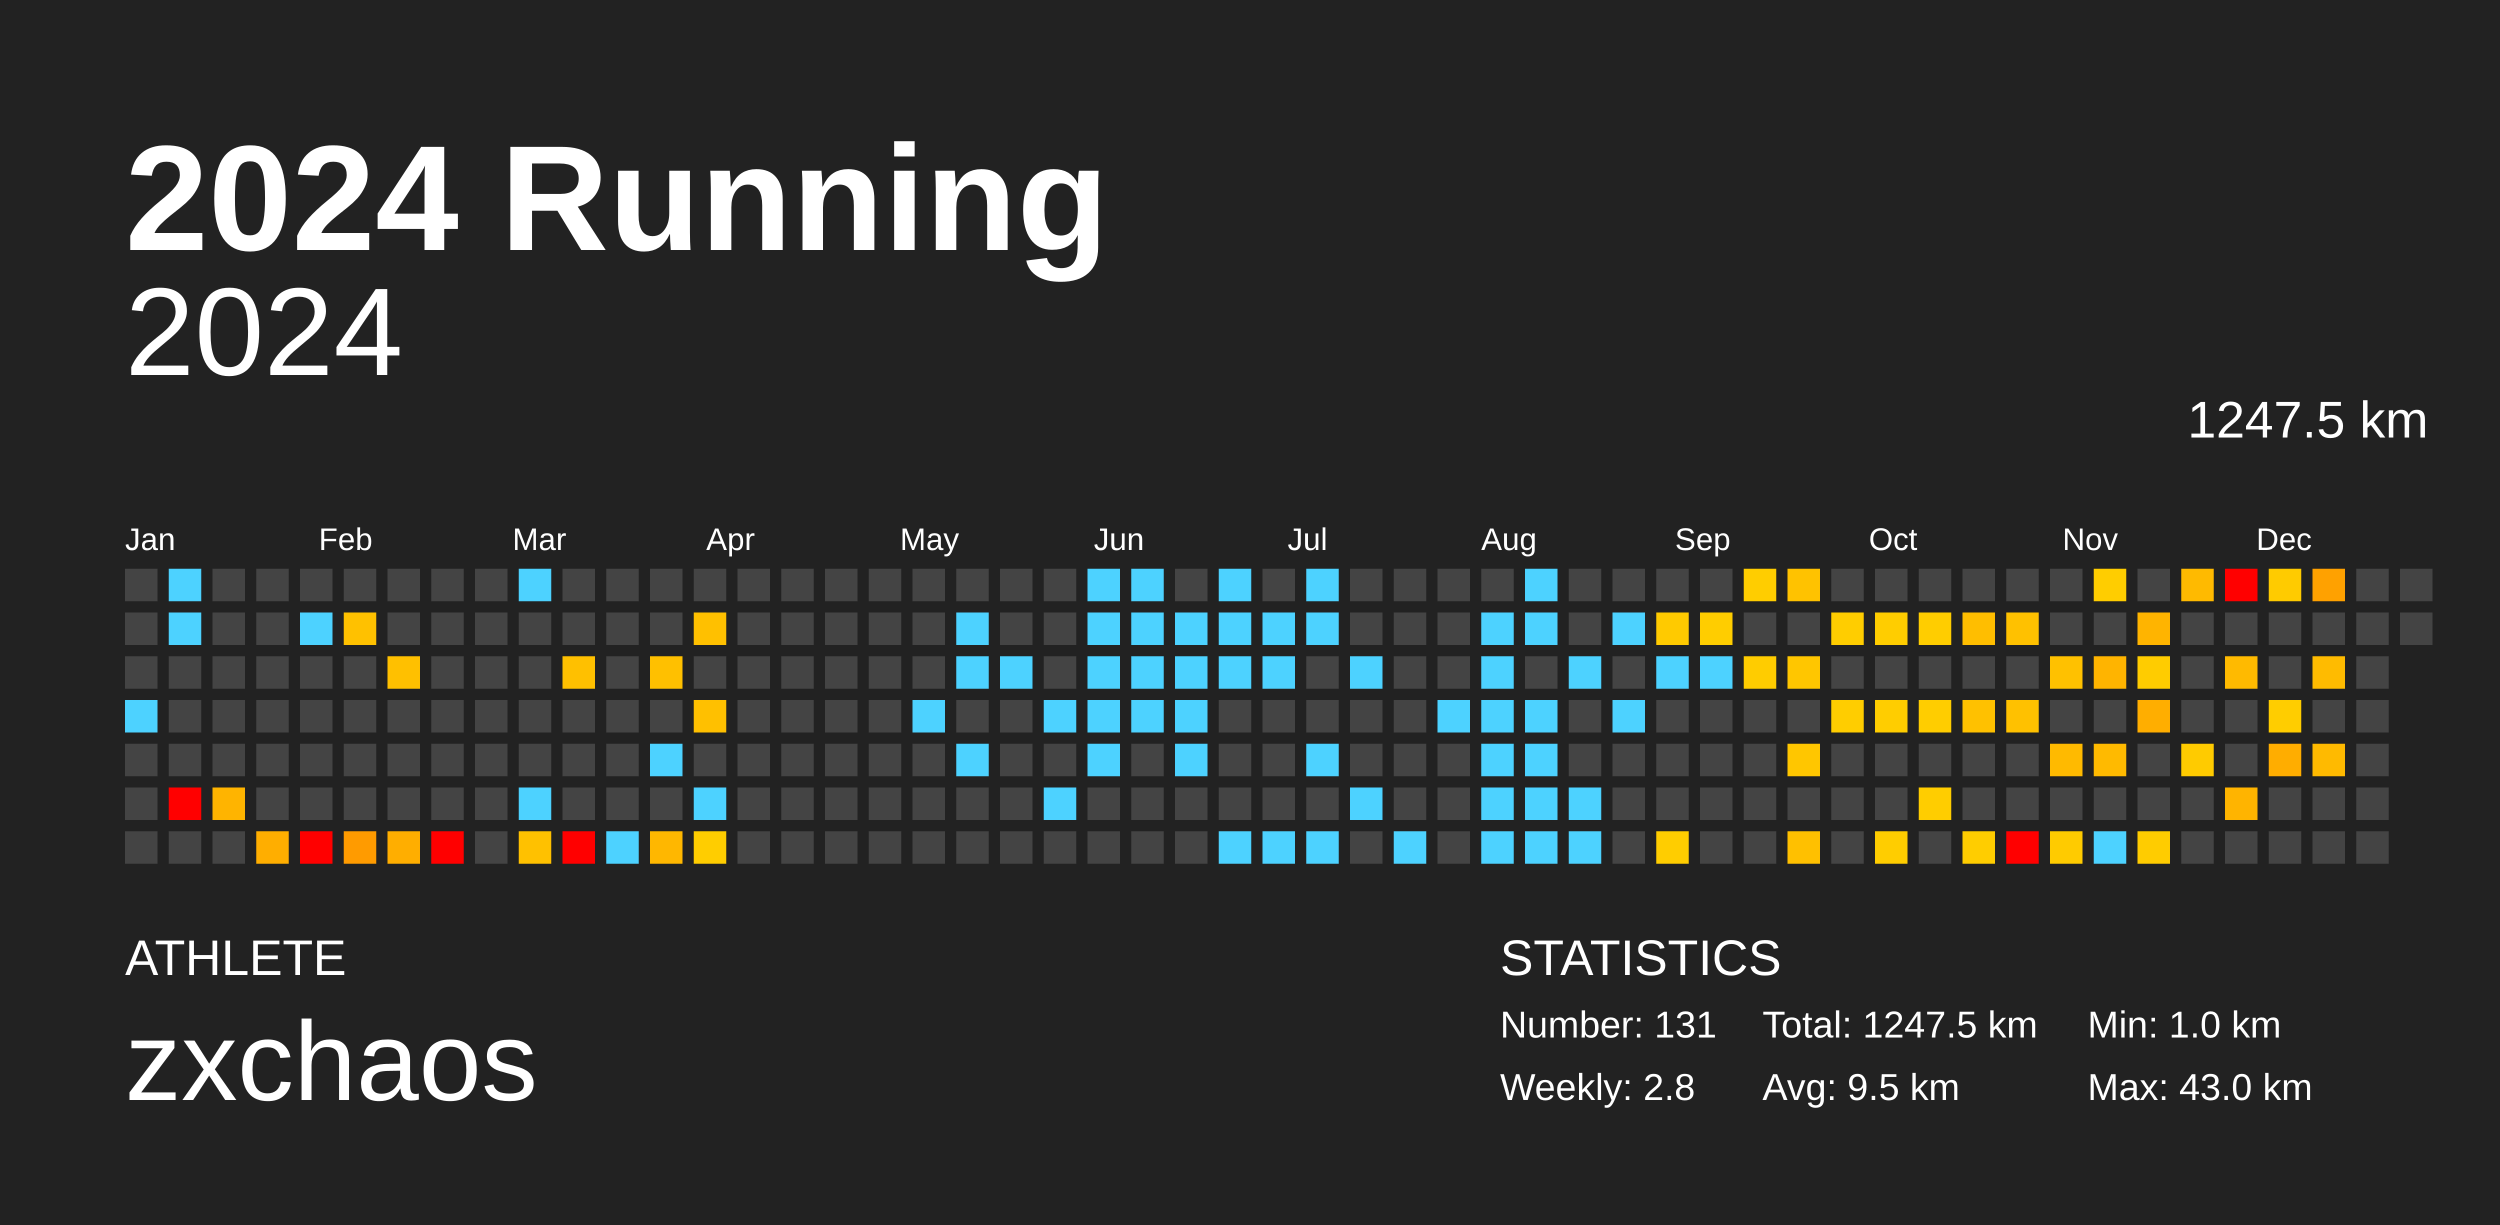
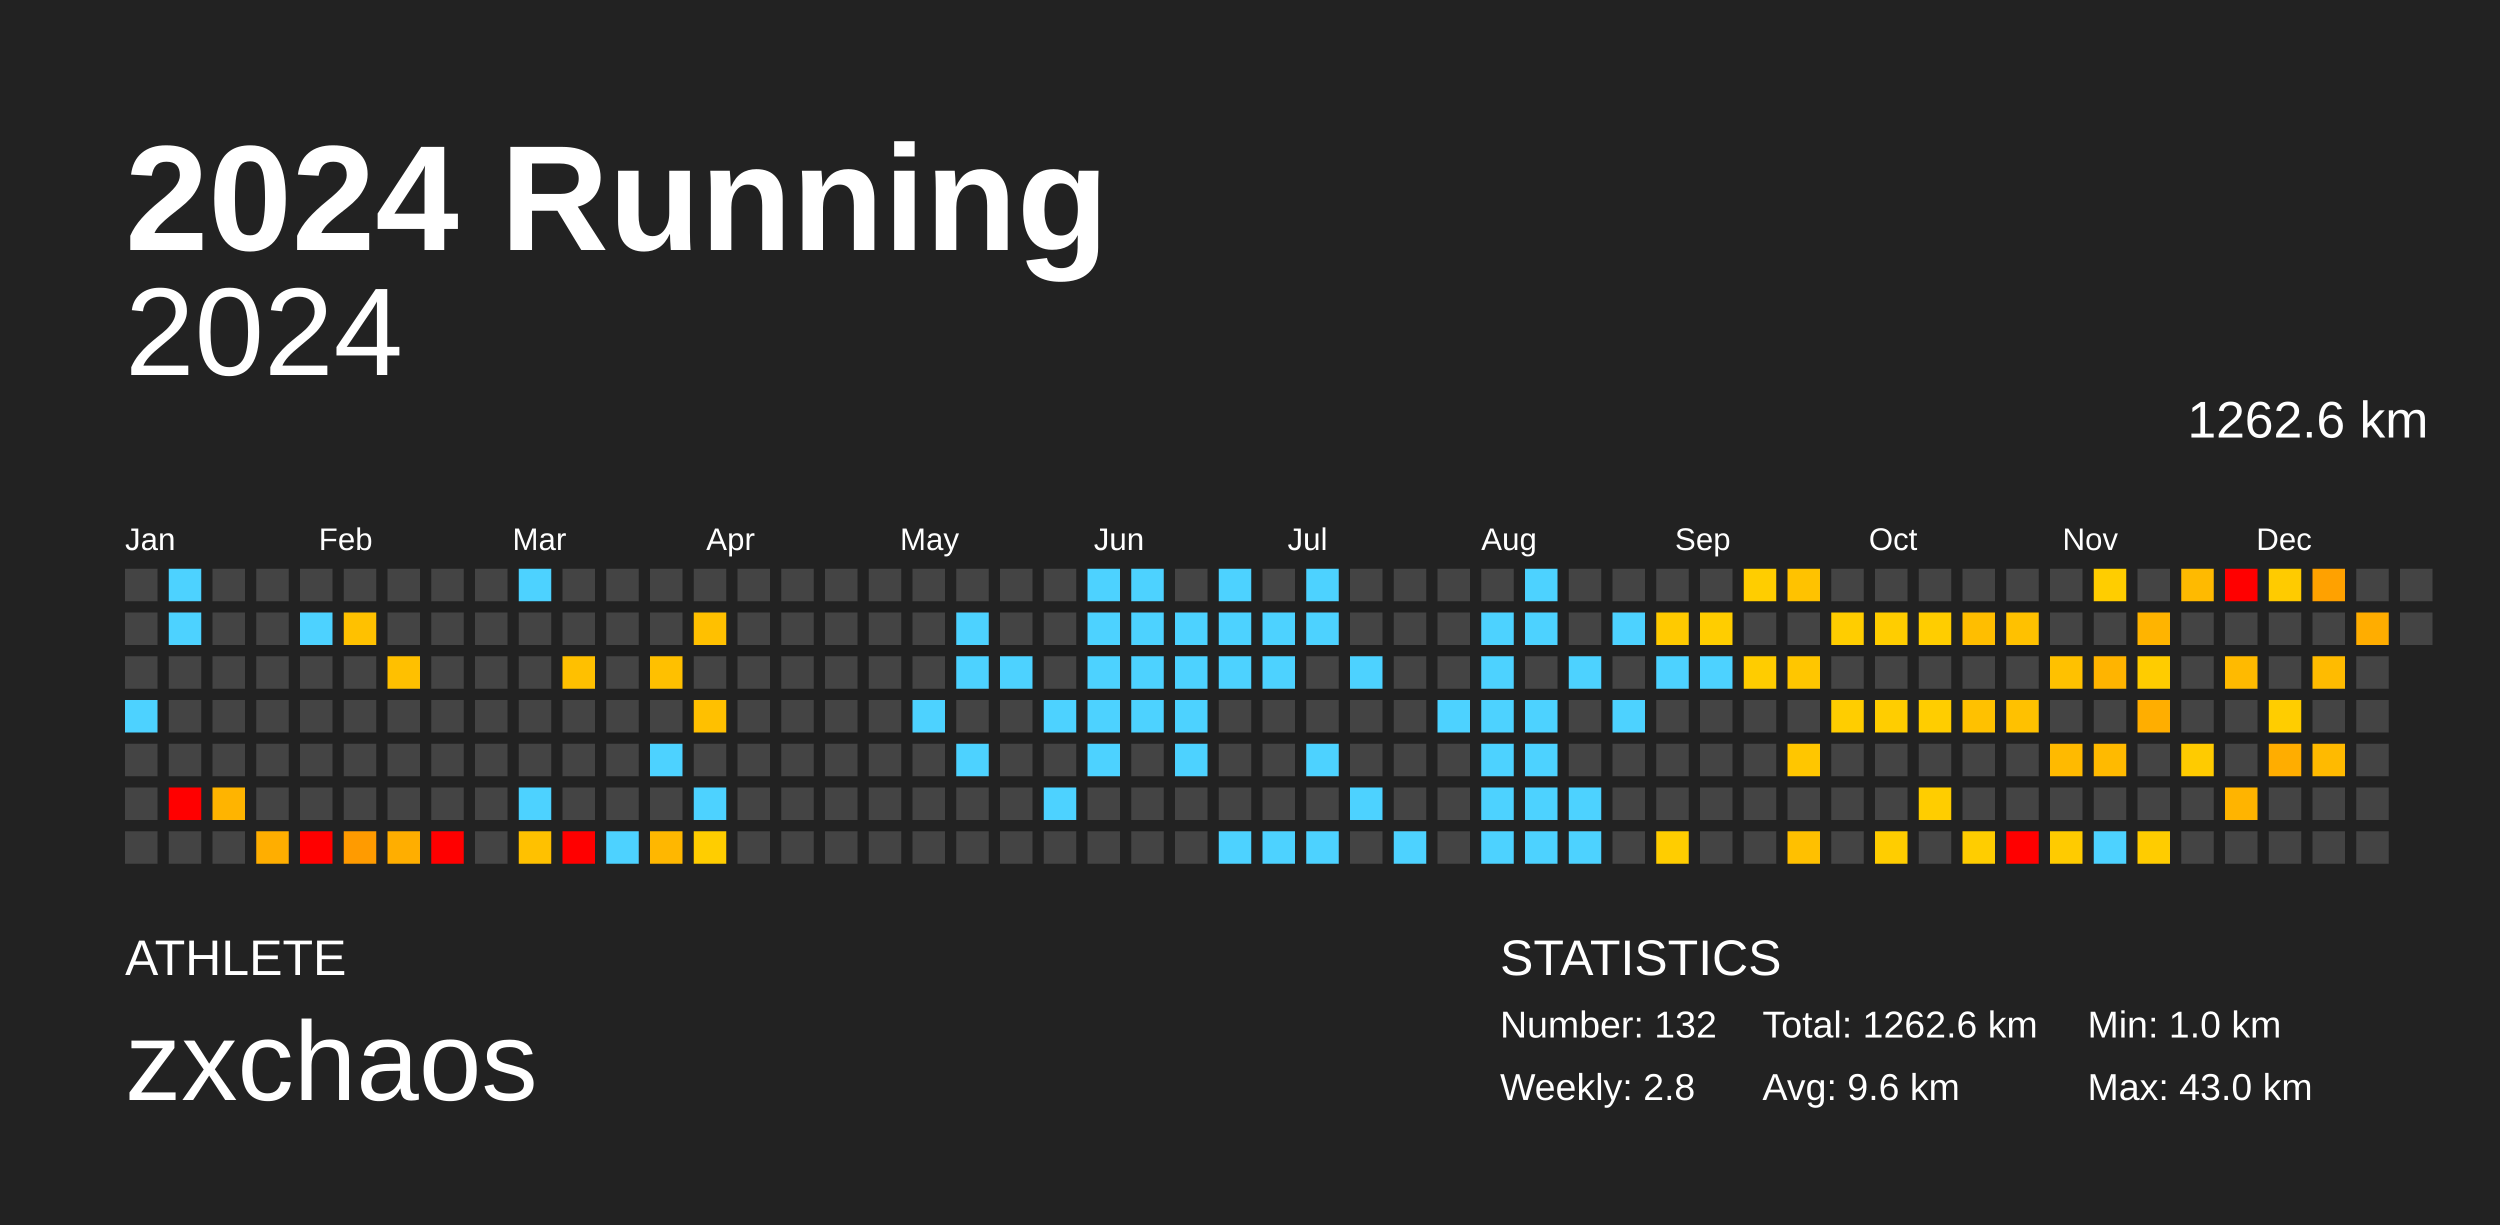
<svg xmlns="http://www.w3.org/2000/svg" baseProfile="full" height="98mm" version="1.1" viewBox="0,0,200,98" width="200mm">
  <defs />
  <rect fill="#222222" height="98" width="200" x="0" y="0" />
  <text fill="#FFFFFF" style="font-size:12px; font-family:Arial; font-weight:bold;" x="10" y="20">2024 Running</text>
  <text fill="#FFFFFF" style="font-size:4px; font-family:Arial" x="10" y="78">ATHLETE</text>
  <text fill="#FFFFFF" style="font-size:9px; font-family:Arial" x="10" y="88">zxchaos</text>
  <text fill="#FFFFFF" style="font-size:4px; font-family:Arial" x="120" y="78">STATISTICS</text>
-   <text fill="#FFFFFF" style="font-size:3px; font-family:Arial" x="120" y="83">Number: 131</text>
+   <text fill="#FFFFFF" style="font-size:3px; font-family:Arial" x="120" y="83">Number: 132</text>
  <text fill="#FFFFFF" style="font-size:3px; font-family:Arial" x="120" y="88">Weekly: 2.8</text>
-   <text fill="#FFFFFF" style="font-size:3px; font-family:Arial" x="141" y="83">Total: 1247.5 km</text>
-   <text fill="#FFFFFF" style="font-size:3px; font-family:Arial" x="141" y="88">Avg: 9.5 km</text>
+   <text fill="#FFFFFF" style="font-size:3px; font-family:Arial" x="141" y="83">Total: 1262.6 km</text>
+   <text fill="#FFFFFF" style="font-size:3px; font-family:Arial" x="141" y="88">Avg: 9.6 km</text>
  <text fill="#FFFFFF" style="font-size:3px; font-family:Arial" x="167" y="83">Min: 1.0 km</text>
  <text fill="#FFFFFF" style="font-size:3px; font-family:Arial" x="167" y="88">Max: 43.0 km</text>
  <text alignment-baseline="hanging" fill="#FFFFFF" style="font-size:10.0px; font-family:Arial;" x="10" y="30">2024</text>
-   <text alignment-baseline="hanging" fill="#FFFFFF" style="font-size:4.125px; font-family:Arial;" x="175" y="35">1247.5 km</text>
+   <text alignment-baseline="hanging" fill="#FFFFFF" style="font-size:4.125px; font-family:Arial;" x="175" y="35">1262.6 km</text>
  <text fill="#FFFFFF" style="font-size:2.5px; font-family:Arial" x="10.0" y="44">Jan</text>
  <text fill="#FFFFFF" style="font-size:2.5px; font-family:Arial" x="25.5" y="44">Feb</text>
  <text fill="#FFFFFF" style="font-size:2.5px; font-family:Arial" x="41.0" y="44">Mar</text>
  <text fill="#FFFFFF" style="font-size:2.5px; font-family:Arial" x="56.5" y="44">Apr</text>
  <text fill="#FFFFFF" style="font-size:2.5px; font-family:Arial" x="72.0" y="44">May</text>
  <text fill="#FFFFFF" style="font-size:2.5px; font-family:Arial" x="87.5" y="44">Jun</text>
  <text fill="#FFFFFF" style="font-size:2.5px; font-family:Arial" x="103.0" y="44">Jul</text>
  <text fill="#FFFFFF" style="font-size:2.5px; font-family:Arial" x="118.5" y="44">Aug</text>
  <text fill="#FFFFFF" style="font-size:2.5px; font-family:Arial" x="134.0" y="44">Sep</text>
  <text fill="#FFFFFF" style="font-size:2.5px; font-family:Arial" x="149.5" y="44">Oct</text>
  <text fill="#FFFFFF" style="font-size:2.5px; font-family:Arial" x="165.0" y="44">Nov</text>
  <text fill="#FFFFFF" style="font-size:2.5px; font-family:Arial" x="180.5" y="44">Dec</text>
  <rect fill="#444444" height="2.6" width="2.6" x="10.0" y="45.5" />
  <rect fill="#444444" height="2.6" width="2.6" x="10.0" y="49.0" />
  <rect fill="#444444" height="2.6" width="2.6" x="10.0" y="52.5" />
  <rect fill="#4dd2ff" height="2.6" width="2.6" x="10.0" y="56.0" />
  <rect fill="#444444" height="2.6" width="2.6" x="10.0" y="59.5" />
  <rect fill="#444444" height="2.6" width="2.6" x="10.0" y="63.0" />
  <rect fill="#444444" height="2.6" width="2.6" x="10.0" y="66.5" />
  <rect fill="#4dd2ff" height="2.6" width="2.6" x="13.5" y="45.5" />
  <rect fill="#4dd2ff" height="2.6" width="2.6" x="13.5" y="49.0" />
  <rect fill="#444444" height="2.6" width="2.6" x="13.5" y="52.5" />
  <rect fill="#444444" height="2.6" width="2.6" x="13.5" y="56.0" />
  <rect fill="#444444" height="2.6" width="2.6" x="13.5" y="59.5" />
  <rect fill="red" height="2.6" width="2.6" x="13.5" y="63.0" />
  <rect fill="#444444" height="2.6" width="2.6" x="13.5" y="66.5" />
  <rect fill="#444444" height="2.6" width="2.6" x="17.0" y="45.5" />
  <rect fill="#444444" height="2.6" width="2.6" x="17.0" y="49.0" />
  <rect fill="#444444" height="2.6" width="2.6" x="17.0" y="52.5" />
  <rect fill="#444444" height="2.6" width="2.6" x="17.0" y="56.0" />
  <rect fill="#444444" height="2.6" width="2.6" x="17.0" y="59.5" />
  <rect fill="#ffb400" height="2.6" width="2.6" x="17.0" y="63.0" />
  <rect fill="#444444" height="2.6" width="2.6" x="17.0" y="66.5" />
  <rect fill="#444444" height="2.6" width="2.6" x="20.5" y="45.5" />
  <rect fill="#444444" height="2.6" width="2.6" x="20.5" y="49.0" />
  <rect fill="#444444" height="2.6" width="2.6" x="20.5" y="52.5" />
  <rect fill="#444444" height="2.6" width="2.6" x="20.5" y="56.0" />
  <rect fill="#444444" height="2.6" width="2.6" x="20.5" y="59.5" />
  <rect fill="#444444" height="2.6" width="2.6" x="20.5" y="63.0" />
  <rect fill="#ffae00" height="2.6" width="2.6" x="20.5" y="66.5" />
  <rect fill="#444444" height="2.6" width="2.6" x="24.0" y="45.5" />
  <rect fill="#4dd2ff" height="2.6" width="2.6" x="24.0" y="49.0" />
  <rect fill="#444444" height="2.6" width="2.6" x="24.0" y="52.5" />
  <rect fill="#444444" height="2.6" width="2.6" x="24.0" y="56.0" />
  <rect fill="#444444" height="2.6" width="2.6" x="24.0" y="59.5" />
  <rect fill="#444444" height="2.6" width="2.6" x="24.0" y="63.0" />
  <rect fill="red" height="2.6" width="2.6" x="24.0" y="66.5" />
  <rect fill="#444444" height="2.6" width="2.6" x="27.5" y="45.5" />
  <rect fill="#ffc100" height="2.6" width="2.6" x="27.5" y="49.0" />
  <rect fill="#444444" height="2.6" width="2.6" x="27.5" y="52.5" />
  <rect fill="#444444" height="2.6" width="2.6" x="27.5" y="56.0" />
  <rect fill="#444444" height="2.6" width="2.6" x="27.5" y="59.5" />
  <rect fill="#444444" height="2.6" width="2.6" x="27.5" y="63.0" />
  <rect fill="#ff9b00" height="2.6" width="2.6" x="27.5" y="66.5" />
  <rect fill="#444444" height="2.6" width="2.6" x="31.0" y="45.5" />
  <rect fill="#444444" height="2.6" width="2.6" x="31.0" y="49.0" />
  <rect fill="#ffc000" height="2.6" width="2.6" x="31.0" y="52.5" />
  <rect fill="#444444" height="2.6" width="2.6" x="31.0" y="56.0" />
  <rect fill="#444444" height="2.6" width="2.6" x="31.0" y="59.5" />
  <rect fill="#444444" height="2.6" width="2.6" x="31.0" y="63.0" />
  <rect fill="#ffae00" height="2.6" width="2.6" x="31.0" y="66.5" />
  <rect fill="#444444" height="2.6" width="2.6" x="34.5" y="45.5" />
  <rect fill="#444444" height="2.6" width="2.6" x="34.5" y="49.0" />
  <rect fill="#444444" height="2.6" width="2.6" x="34.5" y="52.5" />
  <rect fill="#444444" height="2.6" width="2.6" x="34.5" y="56.0" />
  <rect fill="#444444" height="2.6" width="2.6" x="34.5" y="59.5" />
  <rect fill="#444444" height="2.6" width="2.6" x="34.5" y="63.0" />
  <rect fill="red" height="2.6" width="2.6" x="34.5" y="66.5" />
  <rect fill="#444444" height="2.6" width="2.6" x="38.0" y="45.5" />
  <rect fill="#444444" height="2.6" width="2.6" x="38.0" y="49.0" />
  <rect fill="#444444" height="2.6" width="2.6" x="38.0" y="52.5" />
  <rect fill="#444444" height="2.6" width="2.6" x="38.0" y="56.0" />
  <rect fill="#444444" height="2.6" width="2.6" x="38.0" y="59.5" />
  <rect fill="#444444" height="2.6" width="2.6" x="38.0" y="63.0" />
  <rect fill="#444444" height="2.6" width="2.6" x="38.0" y="66.5" />
  <rect fill="#4dd2ff" height="2.6" width="2.6" x="41.5" y="45.5" />
  <rect fill="#444444" height="2.6" width="2.6" x="41.5" y="49.0" />
  <rect fill="#444444" height="2.6" width="2.6" x="41.5" y="52.5" />
  <rect fill="#444444" height="2.6" width="2.6" x="41.5" y="56.0" />
  <rect fill="#444444" height="2.6" width="2.6" x="41.5" y="59.5" />
  <rect fill="#4dd2ff" height="2.6" width="2.6" x="41.5" y="63.0" />
  <rect fill="#ffc100" height="2.6" width="2.6" x="41.5" y="66.5" />
  <rect fill="#444444" height="2.6" width="2.6" x="45.0" y="45.5" />
  <rect fill="#444444" height="2.6" width="2.6" x="45.0" y="49.0" />
  <rect fill="#ffc000" height="2.6" width="2.6" x="45.0" y="52.5" />
  <rect fill="#444444" height="2.6" width="2.6" x="45.0" y="56.0" />
  <rect fill="#444444" height="2.6" width="2.6" x="45.0" y="59.5" />
  <rect fill="#444444" height="2.6" width="2.6" x="45.0" y="63.0" />
  <rect fill="red" height="2.6" width="2.6" x="45.0" y="66.5" />
  <rect fill="#444444" height="2.6" width="2.6" x="48.5" y="45.5" />
  <rect fill="#444444" height="2.6" width="2.6" x="48.5" y="49.0" />
  <rect fill="#444444" height="2.6" width="2.6" x="48.5" y="52.5" />
  <rect fill="#444444" height="2.6" width="2.6" x="48.5" y="56.0" />
  <rect fill="#444444" height="2.6" width="2.6" x="48.5" y="59.5" />
  <rect fill="#444444" height="2.6" width="2.6" x="48.5" y="63.0" />
  <rect fill="#4dd2ff" height="2.6" width="2.6" x="48.5" y="66.5" />
  <rect fill="#444444" height="2.6" width="2.6" x="52.0" y="45.5" />
  <rect fill="#444444" height="2.6" width="2.6" x="52.0" y="49.0" />
  <rect fill="#ffc000" height="2.6" width="2.6" x="52.0" y="52.5" />
  <rect fill="#444444" height="2.6" width="2.6" x="52.0" y="56.0" />
  <rect fill="#4dd2ff" height="2.6" width="2.6" x="52.0" y="59.5" />
  <rect fill="#444444" height="2.6" width="2.6" x="52.0" y="63.0" />
  <rect fill="#ffb700" height="2.6" width="2.6" x="52.0" y="66.5" />
  <rect fill="#444444" height="2.6" width="2.6" x="55.5" y="45.5" />
  <rect fill="#ffc000" height="2.6" width="2.6" x="55.5" y="49.0" />
  <rect fill="#444444" height="2.6" width="2.6" x="55.5" y="52.5" />
  <rect fill="#ffc000" height="2.6" width="2.6" x="55.5" y="56.0" />
  <rect fill="#444444" height="2.6" width="2.6" x="55.5" y="59.5" />
  <rect fill="#4dd2ff" height="2.6" width="2.6" x="55.5" y="63.0" />
  <rect fill="#ffcd00" height="2.6" width="2.6" x="55.5" y="66.5" />
  <rect fill="#444444" height="2.6" width="2.6" x="59.0" y="45.5" />
  <rect fill="#444444" height="2.6" width="2.6" x="59.0" y="49.0" />
  <rect fill="#444444" height="2.6" width="2.6" x="59.0" y="52.5" />
  <rect fill="#444444" height="2.6" width="2.6" x="59.0" y="56.0" />
  <rect fill="#444444" height="2.6" width="2.6" x="59.0" y="59.5" />
  <rect fill="#444444" height="2.6" width="2.6" x="59.0" y="63.0" />
  <rect fill="#444444" height="2.6" width="2.6" x="59.0" y="66.5" />
  <rect fill="#444444" height="2.6" width="2.6" x="62.5" y="45.5" />
  <rect fill="#444444" height="2.6" width="2.6" x="62.5" y="49.0" />
  <rect fill="#444444" height="2.6" width="2.6" x="62.5" y="52.5" />
  <rect fill="#444444" height="2.6" width="2.6" x="62.5" y="56.0" />
  <rect fill="#444444" height="2.6" width="2.6" x="62.5" y="59.5" />
  <rect fill="#444444" height="2.6" width="2.6" x="62.5" y="63.0" />
  <rect fill="#444444" height="2.6" width="2.6" x="62.5" y="66.5" />
  <rect fill="#444444" height="2.6" width="2.6" x="66.0" y="45.5" />
  <rect fill="#444444" height="2.6" width="2.6" x="66.0" y="49.0" />
  <rect fill="#444444" height="2.6" width="2.6" x="66.0" y="52.5" />
  <rect fill="#444444" height="2.6" width="2.6" x="66.0" y="56.0" />
  <rect fill="#444444" height="2.6" width="2.6" x="66.0" y="59.5" />
  <rect fill="#444444" height="2.6" width="2.6" x="66.0" y="63.0" />
  <rect fill="#444444" height="2.6" width="2.6" x="66.0" y="66.5" />
  <rect fill="#444444" height="2.6" width="2.6" x="69.5" y="45.5" />
  <rect fill="#444444" height="2.6" width="2.6" x="69.5" y="49.0" />
  <rect fill="#444444" height="2.6" width="2.6" x="69.5" y="52.5" />
  <rect fill="#444444" height="2.6" width="2.6" x="69.5" y="56.0" />
  <rect fill="#444444" height="2.6" width="2.6" x="69.5" y="59.5" />
  <rect fill="#444444" height="2.6" width="2.6" x="69.5" y="63.0" />
  <rect fill="#444444" height="2.6" width="2.6" x="69.5" y="66.5" />
  <rect fill="#444444" height="2.6" width="2.6" x="73.0" y="45.5" />
  <rect fill="#444444" height="2.6" width="2.6" x="73.0" y="49.0" />
  <rect fill="#444444" height="2.6" width="2.6" x="73.0" y="52.5" />
  <rect fill="#4dd2ff" height="2.6" width="2.6" x="73.0" y="56.0" />
  <rect fill="#444444" height="2.6" width="2.6" x="73.0" y="59.5" />
  <rect fill="#444444" height="2.6" width="2.6" x="73.0" y="63.0" />
  <rect fill="#444444" height="2.6" width="2.6" x="73.0" y="66.5" />
  <rect fill="#444444" height="2.6" width="2.6" x="76.5" y="45.5" />
  <rect fill="#4dd2ff" height="2.6" width="2.6" x="76.5" y="49.0" />
  <rect fill="#4dd2ff" height="2.6" width="2.6" x="76.5" y="52.5" />
  <rect fill="#444444" height="2.6" width="2.6" x="76.5" y="56.0" />
  <rect fill="#4dd2ff" height="2.6" width="2.6" x="76.5" y="59.5" />
  <rect fill="#444444" height="2.6" width="2.6" x="76.5" y="63.0" />
  <rect fill="#444444" height="2.6" width="2.6" x="76.5" y="66.5" />
  <rect fill="#444444" height="2.6" width="2.6" x="80.0" y="45.5" />
  <rect fill="#444444" height="2.6" width="2.6" x="80.0" y="49.0" />
  <rect fill="#4dd2ff" height="2.6" width="2.6" x="80.0" y="52.5" />
  <rect fill="#444444" height="2.6" width="2.6" x="80.0" y="56.0" />
  <rect fill="#444444" height="2.6" width="2.6" x="80.0" y="59.5" />
  <rect fill="#444444" height="2.6" width="2.6" x="80.0" y="63.0" />
  <rect fill="#444444" height="2.6" width="2.6" x="80.0" y="66.5" />
  <rect fill="#444444" height="2.6" width="2.6" x="83.5" y="45.5" />
  <rect fill="#444444" height="2.6" width="2.6" x="83.5" y="49.0" />
  <rect fill="#444444" height="2.6" width="2.6" x="83.5" y="52.5" />
  <rect fill="#4dd2ff" height="2.6" width="2.6" x="83.5" y="56.0" />
  <rect fill="#444444" height="2.6" width="2.6" x="83.5" y="59.5" />
  <rect fill="#4dd2ff" height="2.6" width="2.6" x="83.5" y="63.0" />
  <rect fill="#444444" height="2.6" width="2.6" x="83.5" y="66.5" />
  <rect fill="#4dd2ff" height="2.6" width="2.6" x="87.0" y="45.5" />
  <rect fill="#4dd2ff" height="2.6" width="2.6" x="87.0" y="49.0" />
  <rect fill="#4dd2ff" height="2.6" width="2.6" x="87.0" y="52.5" />
  <rect fill="#4dd2ff" height="2.6" width="2.6" x="87.0" y="56.0" />
  <rect fill="#4dd2ff" height="2.6" width="2.6" x="87.0" y="59.5" />
  <rect fill="#444444" height="2.6" width="2.6" x="87.0" y="63.0" />
  <rect fill="#444444" height="2.6" width="2.6" x="87.0" y="66.5" />
  <rect fill="#4dd2ff" height="2.6" width="2.6" x="90.5" y="45.5" />
  <rect fill="#4dd2ff" height="2.6" width="2.6" x="90.5" y="49.0" />
  <rect fill="#4dd2ff" height="2.6" width="2.6" x="90.5" y="52.5" />
  <rect fill="#4dd2ff" height="2.6" width="2.6" x="90.5" y="56.0" />
  <rect fill="#444444" height="2.6" width="2.6" x="90.5" y="59.5" />
  <rect fill="#444444" height="2.6" width="2.6" x="90.5" y="63.0" />
  <rect fill="#444444" height="2.6" width="2.6" x="90.5" y="66.5" />
  <rect fill="#444444" height="2.6" width="2.6" x="94.0" y="45.5" />
  <rect fill="#4dd2ff" height="2.6" width="2.6" x="94.0" y="49.0" />
  <rect fill="#4dd2ff" height="2.6" width="2.6" x="94.0" y="52.5" />
  <rect fill="#4dd2ff" height="2.6" width="2.6" x="94.0" y="56.0" />
  <rect fill="#4dd2ff" height="2.6" width="2.6" x="94.0" y="59.5" />
  <rect fill="#444444" height="2.6" width="2.6" x="94.0" y="63.0" />
  <rect fill="#444444" height="2.6" width="2.6" x="94.0" y="66.5" />
  <rect fill="#4dd2ff" height="2.6" width="2.6" x="97.5" y="45.5" />
  <rect fill="#4dd2ff" height="2.6" width="2.6" x="97.5" y="49.0" />
  <rect fill="#4dd2ff" height="2.6" width="2.6" x="97.5" y="52.5" />
  <rect fill="#444444" height="2.6" width="2.6" x="97.5" y="56.0" />
  <rect fill="#444444" height="2.6" width="2.6" x="97.5" y="59.5" />
  <rect fill="#444444" height="2.6" width="2.6" x="97.5" y="63.0" />
  <rect fill="#4dd2ff" height="2.6" width="2.6" x="97.5" y="66.5" />
  <rect fill="#444444" height="2.6" width="2.6" x="101.0" y="45.5" />
  <rect fill="#4dd2ff" height="2.6" width="2.6" x="101.0" y="49.0" />
  <rect fill="#4dd2ff" height="2.6" width="2.6" x="101.0" y="52.5" />
  <rect fill="#444444" height="2.6" width="2.6" x="101.0" y="56.0" />
  <rect fill="#444444" height="2.6" width="2.6" x="101.0" y="59.5" />
  <rect fill="#444444" height="2.6" width="2.6" x="101.0" y="63.0" />
  <rect fill="#4dd2ff" height="2.6" width="2.6" x="101.0" y="66.5" />
  <rect fill="#4dd2ff" height="2.6" width="2.6" x="104.5" y="45.5" />
  <rect fill="#4dd2ff" height="2.6" width="2.6" x="104.5" y="49.0" />
  <rect fill="#444444" height="2.6" width="2.6" x="104.5" y="52.5" />
  <rect fill="#444444" height="2.6" width="2.6" x="104.5" y="56.0" />
  <rect fill="#4dd2ff" height="2.6" width="2.6" x="104.5" y="59.5" />
  <rect fill="#444444" height="2.6" width="2.6" x="104.5" y="63.0" />
  <rect fill="#4dd2ff" height="2.6" width="2.6" x="104.5" y="66.5" />
  <rect fill="#444444" height="2.6" width="2.6" x="108.0" y="45.5" />
  <rect fill="#444444" height="2.6" width="2.6" x="108.0" y="49.0" />
  <rect fill="#4dd2ff" height="2.6" width="2.6" x="108.0" y="52.5" />
  <rect fill="#444444" height="2.6" width="2.6" x="108.0" y="56.0" />
  <rect fill="#444444" height="2.6" width="2.6" x="108.0" y="59.5" />
  <rect fill="#4dd2ff" height="2.6" width="2.6" x="108.0" y="63.0" />
  <rect fill="#444444" height="2.6" width="2.6" x="108.0" y="66.5" />
  <rect fill="#444444" height="2.6" width="2.6" x="111.5" y="45.5" />
  <rect fill="#444444" height="2.6" width="2.6" x="111.5" y="49.0" />
  <rect fill="#444444" height="2.6" width="2.6" x="111.5" y="52.5" />
  <rect fill="#444444" height="2.6" width="2.6" x="111.5" y="56.0" />
  <rect fill="#444444" height="2.6" width="2.6" x="111.5" y="59.5" />
  <rect fill="#444444" height="2.6" width="2.6" x="111.5" y="63.0" />
  <rect fill="#4dd2ff" height="2.6" width="2.6" x="111.5" y="66.5" />
  <rect fill="#444444" height="2.6" width="2.6" x="115.0" y="45.5" />
  <rect fill="#444444" height="2.6" width="2.6" x="115.0" y="49.0" />
  <rect fill="#444444" height="2.6" width="2.6" x="115.0" y="52.5" />
  <rect fill="#4dd2ff" height="2.6" width="2.6" x="115.0" y="56.0" />
  <rect fill="#444444" height="2.6" width="2.6" x="115.0" y="59.5" />
  <rect fill="#444444" height="2.6" width="2.6" x="115.0" y="63.0" />
  <rect fill="#444444" height="2.6" width="2.6" x="115.0" y="66.5" />
  <rect fill="#444444" height="2.6" width="2.6" x="118.5" y="45.5" />
  <rect fill="#4dd2ff" height="2.6" width="2.6" x="118.5" y="49.0" />
  <rect fill="#4dd2ff" height="2.6" width="2.6" x="118.5" y="52.5" />
  <rect fill="#4dd2ff" height="2.6" width="2.6" x="118.5" y="56.0" />
  <rect fill="#4dd2ff" height="2.6" width="2.6" x="118.5" y="59.5" />
  <rect fill="#4dd2ff" height="2.6" width="2.6" x="118.5" y="63.0" />
  <rect fill="#4dd2ff" height="2.6" width="2.6" x="118.5" y="66.5" />
  <rect fill="#4dd2ff" height="2.6" width="2.6" x="122.0" y="45.5" />
  <rect fill="#4dd2ff" height="2.6" width="2.6" x="122.0" y="49.0" />
  <rect fill="#444444" height="2.6" width="2.6" x="122.0" y="52.5" />
  <rect fill="#4dd2ff" height="2.6" width="2.6" x="122.0" y="56.0" />
  <rect fill="#4dd2ff" height="2.6" width="2.6" x="122.0" y="59.5" />
  <rect fill="#4dd2ff" height="2.6" width="2.6" x="122.0" y="63.0" />
  <rect fill="#4dd2ff" height="2.6" width="2.6" x="122.0" y="66.5" />
  <rect fill="#444444" height="2.6" width="2.6" x="125.5" y="45.5" />
  <rect fill="#444444" height="2.6" width="2.6" x="125.5" y="49.0" />
  <rect fill="#4dd2ff" height="2.6" width="2.6" x="125.5" y="52.5" />
  <rect fill="#444444" height="2.6" width="2.6" x="125.5" y="56.0" />
  <rect fill="#444444" height="2.6" width="2.6" x="125.5" y="59.5" />
  <rect fill="#4dd2ff" height="2.6" width="2.6" x="125.5" y="63.0" />
  <rect fill="#4dd2ff" height="2.6" width="2.6" x="125.5" y="66.5" />
  <rect fill="#444444" height="2.6" width="2.6" x="129.0" y="45.5" />
  <rect fill="#4dd2ff" height="2.6" width="2.6" x="129.0" y="49.0" />
  <rect fill="#444444" height="2.6" width="2.6" x="129.0" y="52.5" />
  <rect fill="#4dd2ff" height="2.6" width="2.6" x="129.0" y="56.0" />
  <rect fill="#444444" height="2.6" width="2.6" x="129.0" y="59.5" />
  <rect fill="#444444" height="2.6" width="2.6" x="129.0" y="63.0" />
  <rect fill="#444444" height="2.6" width="2.6" x="129.0" y="66.5" />
  <rect fill="#444444" height="2.6" width="2.6" x="132.5" y="45.5" />
  <rect fill="#ffca00" height="2.6" width="2.6" x="132.5" y="49.0" />
  <rect fill="#4dd2ff" height="2.6" width="2.6" x="132.5" y="52.5" />
  <rect fill="#444444" height="2.6" width="2.6" x="132.5" y="56.0" />
  <rect fill="#444444" height="2.6" width="2.6" x="132.5" y="59.5" />
  <rect fill="#444444" height="2.6" width="2.6" x="132.5" y="63.0" />
  <rect fill="#ffcd00" height="2.6" width="2.6" x="132.5" y="66.5" />
  <rect fill="#444444" height="2.6" width="2.6" x="136.0" y="45.5" />
  <rect fill="#ffcd00" height="2.6" width="2.6" x="136.0" y="49.0" />
  <rect fill="#4dd2ff" height="2.6" width="2.6" x="136.0" y="52.5" />
  <rect fill="#444444" height="2.6" width="2.6" x="136.0" y="56.0" />
  <rect fill="#444444" height="2.6" width="2.6" x="136.0" y="59.5" />
  <rect fill="#444444" height="2.6" width="2.6" x="136.0" y="63.0" />
  <rect fill="#444444" height="2.6" width="2.6" x="136.0" y="66.5" />
  <rect fill="#ffcd00" height="2.6" width="2.6" x="139.5" y="45.5" />
  <rect fill="#444444" height="2.6" width="2.6" x="139.5" y="49.0" />
  <rect fill="#ffcc00" height="2.6" width="2.6" x="139.5" y="52.5" />
  <rect fill="#444444" height="2.6" width="2.6" x="139.5" y="56.0" />
  <rect fill="#444444" height="2.6" width="2.6" x="139.5" y="59.5" />
  <rect fill="#444444" height="2.6" width="2.6" x="139.5" y="63.0" />
  <rect fill="#444444" height="2.6" width="2.6" x="139.5" y="66.5" />
  <rect fill="#ffc200" height="2.6" width="2.6" x="143.0" y="45.5" />
  <rect fill="#444444" height="2.6" width="2.6" x="143.0" y="49.0" />
  <rect fill="#ffc600" height="2.6" width="2.6" x="143.0" y="52.5" />
  <rect fill="#444444" height="2.6" width="2.6" x="143.0" y="56.0" />
  <rect fill="#ffc600" height="2.6" width="2.6" x="143.0" y="59.5" />
  <rect fill="#444444" height="2.6" width="2.6" x="143.0" y="63.0" />
  <rect fill="#ffc000" height="2.6" width="2.6" x="143.0" y="66.5" />
  <rect fill="#444444" height="2.6" width="2.6" x="146.5" y="45.5" />
  <rect fill="#ffcd00" height="2.6" width="2.6" x="146.5" y="49.0" />
  <rect fill="#444444" height="2.6" width="2.6" x="146.5" y="52.5" />
  <rect fill="#ffcd00" height="2.6" width="2.6" x="146.5" y="56.0" />
  <rect fill="#444444" height="2.6" width="2.6" x="146.5" y="59.5" />
  <rect fill="#444444" height="2.6" width="2.6" x="146.5" y="63.0" />
  <rect fill="#444444" height="2.6" width="2.6" x="146.5" y="66.5" />
  <rect fill="#444444" height="2.6" width="2.6" x="150.0" y="45.5" />
  <rect fill="#ffcd00" height="2.6" width="2.6" x="150.0" y="49.0" />
  <rect fill="#444444" height="2.6" width="2.6" x="150.0" y="52.5" />
  <rect fill="#ffcd00" height="2.6" width="2.6" x="150.0" y="56.0" />
  <rect fill="#444444" height="2.6" width="2.6" x="150.0" y="59.5" />
  <rect fill="#444444" height="2.6" width="2.6" x="150.0" y="63.0" />
  <rect fill="#ffcd00" height="2.6" width="2.6" x="150.0" y="66.5" />
  <rect fill="#444444" height="2.6" width="2.6" x="153.5" y="45.5" />
  <rect fill="#ffcd00" height="2.6" width="2.6" x="153.5" y="49.0" />
  <rect fill="#444444" height="2.6" width="2.6" x="153.5" y="52.5" />
  <rect fill="#ffcd00" height="2.6" width="2.6" x="153.5" y="56.0" />
  <rect fill="#444444" height="2.6" width="2.6" x="153.5" y="59.5" />
  <rect fill="#ffcd00" height="2.6" width="2.6" x="153.5" y="63.0" />
  <rect fill="#444444" height="2.6" width="2.6" x="153.5" y="66.5" />
  <rect fill="#444444" height="2.6" width="2.6" x="157.0" y="45.5" />
  <rect fill="#ffbe00" height="2.6" width="2.6" x="157.0" y="49.0" />
  <rect fill="#444444" height="2.6" width="2.6" x="157.0" y="52.5" />
  <rect fill="#ffc100" height="2.6" width="2.6" x="157.0" y="56.0" />
  <rect fill="#444444" height="2.6" width="2.6" x="157.0" y="59.5" />
  <rect fill="#444444" height="2.6" width="2.6" x="157.0" y="63.0" />
  <rect fill="#ffcd00" height="2.6" width="2.6" x="157.0" y="66.5" />
  <rect fill="#444444" height="2.6" width="2.6" x="160.5" y="45.5" />
  <rect fill="#ffc100" height="2.6" width="2.6" x="160.5" y="49.0" />
  <rect fill="#444444" height="2.6" width="2.6" x="160.5" y="52.5" />
  <rect fill="#ffc100" height="2.6" width="2.6" x="160.5" y="56.0" />
  <rect fill="#444444" height="2.6" width="2.6" x="160.5" y="59.5" />
  <rect fill="#444444" height="2.6" width="2.6" x="160.5" y="63.0" />
  <rect fill="red" height="2.6" width="2.6" x="160.5" y="66.5" />
  <rect fill="#444444" height="2.6" width="2.6" x="164.0" y="45.5" />
  <rect fill="#444444" height="2.6" width="2.6" x="164.0" y="49.0" />
  <rect fill="#ffc100" height="2.6" width="2.6" x="164.0" y="52.5" />
  <rect fill="#444444" height="2.6" width="2.6" x="164.0" y="56.0" />
  <rect fill="#ffba00" height="2.6" width="2.6" x="164.0" y="59.5" />
  <rect fill="#444444" height="2.6" width="2.6" x="164.0" y="63.0" />
  <rect fill="#ffcb00" height="2.6" width="2.6" x="164.0" y="66.5" />
  <rect fill="#ffcd00" height="2.6" width="2.6" x="167.5" y="45.5" />
  <rect fill="#444444" height="2.6" width="2.6" x="167.5" y="49.0" />
  <rect fill="#ffb400" height="2.6" width="2.6" x="167.5" y="52.5" />
  <rect fill="#444444" height="2.6" width="2.6" x="167.5" y="56.0" />
  <rect fill="#ffba00" height="2.6" width="2.6" x="167.5" y="59.5" />
  <rect fill="#444444" height="2.6" width="2.6" x="167.5" y="63.0" />
  <rect fill="#4dd2ff" height="2.6" width="2.6" x="167.5" y="66.5" />
  <rect fill="#444444" height="2.6" width="2.6" x="171.0" y="45.5" />
  <rect fill="#ffb400" height="2.6" width="2.6" x="171.0" y="49.0" />
  <rect fill="#ffcc00" height="2.6" width="2.6" x="171.0" y="52.5" />
  <rect fill="#ffae00" height="2.6" width="2.6" x="171.0" y="56.0" />
  <rect fill="#444444" height="2.6" width="2.6" x="171.0" y="59.5" />
  <rect fill="#444444" height="2.6" width="2.6" x="171.0" y="63.0" />
  <rect fill="#ffcc00" height="2.6" width="2.6" x="171.0" y="66.5" />
  <rect fill="#ffba00" height="2.6" width="2.6" x="174.5" y="45.5" />
  <rect fill="#444444" height="2.6" width="2.6" x="174.5" y="49.0" />
  <rect fill="#444444" height="2.6" width="2.6" x="174.5" y="52.5" />
  <rect fill="#444444" height="2.6" width="2.6" x="174.5" y="56.0" />
  <rect fill="#ffcb00" height="2.6" width="2.6" x="174.5" y="59.5" />
  <rect fill="#444444" height="2.6" width="2.6" x="174.5" y="63.0" />
  <rect fill="#444444" height="2.6" width="2.6" x="174.5" y="66.5" />
  <rect fill="red" height="2.6" width="2.6" x="178.0" y="45.5" />
  <rect fill="#444444" height="2.6" width="2.6" x="178.0" y="49.0" />
  <rect fill="#ffba00" height="2.6" width="2.6" x="178.0" y="52.5" />
  <rect fill="#444444" height="2.6" width="2.6" x="178.0" y="56.0" />
  <rect fill="#444444" height="2.6" width="2.6" x="178.0" y="59.5" />
  <rect fill="#ffb400" height="2.6" width="2.6" x="178.0" y="63.0" />
  <rect fill="#444444" height="2.6" width="2.6" x="178.0" y="66.5" />
  <rect fill="#ffcb00" height="2.6" width="2.6" x="181.5" y="45.5" />
  <rect fill="#444444" height="2.6" width="2.6" x="181.5" y="49.0" />
  <rect fill="#444444" height="2.6" width="2.6" x="181.5" y="52.5" />
  <rect fill="#ffcd00" height="2.6" width="2.6" x="181.5" y="56.0" />
  <rect fill="#ffad00" height="2.6" width="2.6" x="181.5" y="59.5" />
  <rect fill="#444444" height="2.6" width="2.6" x="181.5" y="63.0" />
  <rect fill="#444444" height="2.6" width="2.6" x="181.5" y="66.5" />
  <rect fill="#ffa100" height="2.6" width="2.6" x="185.0" y="45.5" />
  <rect fill="#444444" height="2.6" width="2.6" x="185.0" y="49.0" />
  <rect fill="#ffbb00" height="2.6" width="2.6" x="185.0" y="52.5" />
  <rect fill="#444444" height="2.6" width="2.6" x="185.0" y="56.0" />
  <rect fill="#ffba00" height="2.6" width="2.6" x="185.0" y="59.5" />
  <rect fill="#444444" height="2.6" width="2.6" x="185.0" y="63.0" />
  <rect fill="#444444" height="2.6" width="2.6" x="185.0" y="66.5" />
  <rect fill="#444444" height="2.6" width="2.6" x="188.5" y="45.5" />
-   <rect fill="#444444" height="2.6" width="2.6" x="188.5" y="49.0" />
+   <rect fill="#ffad00" height="2.6" width="2.6" x="188.5" y="49.0" />
  <rect fill="#444444" height="2.6" width="2.6" x="188.5" y="52.5" />
  <rect fill="#444444" height="2.6" width="2.6" x="188.5" y="56.0" />
  <rect fill="#444444" height="2.6" width="2.6" x="188.5" y="59.5" />
  <rect fill="#444444" height="2.6" width="2.6" x="188.5" y="63.0" />
  <rect fill="#444444" height="2.6" width="2.6" x="188.5" y="66.5" />
  <rect fill="#444444" height="2.6" width="2.6" x="192.0" y="45.5" />
  <rect fill="#444444" height="2.6" width="2.6" x="192.0" y="49.0" />
</svg>
